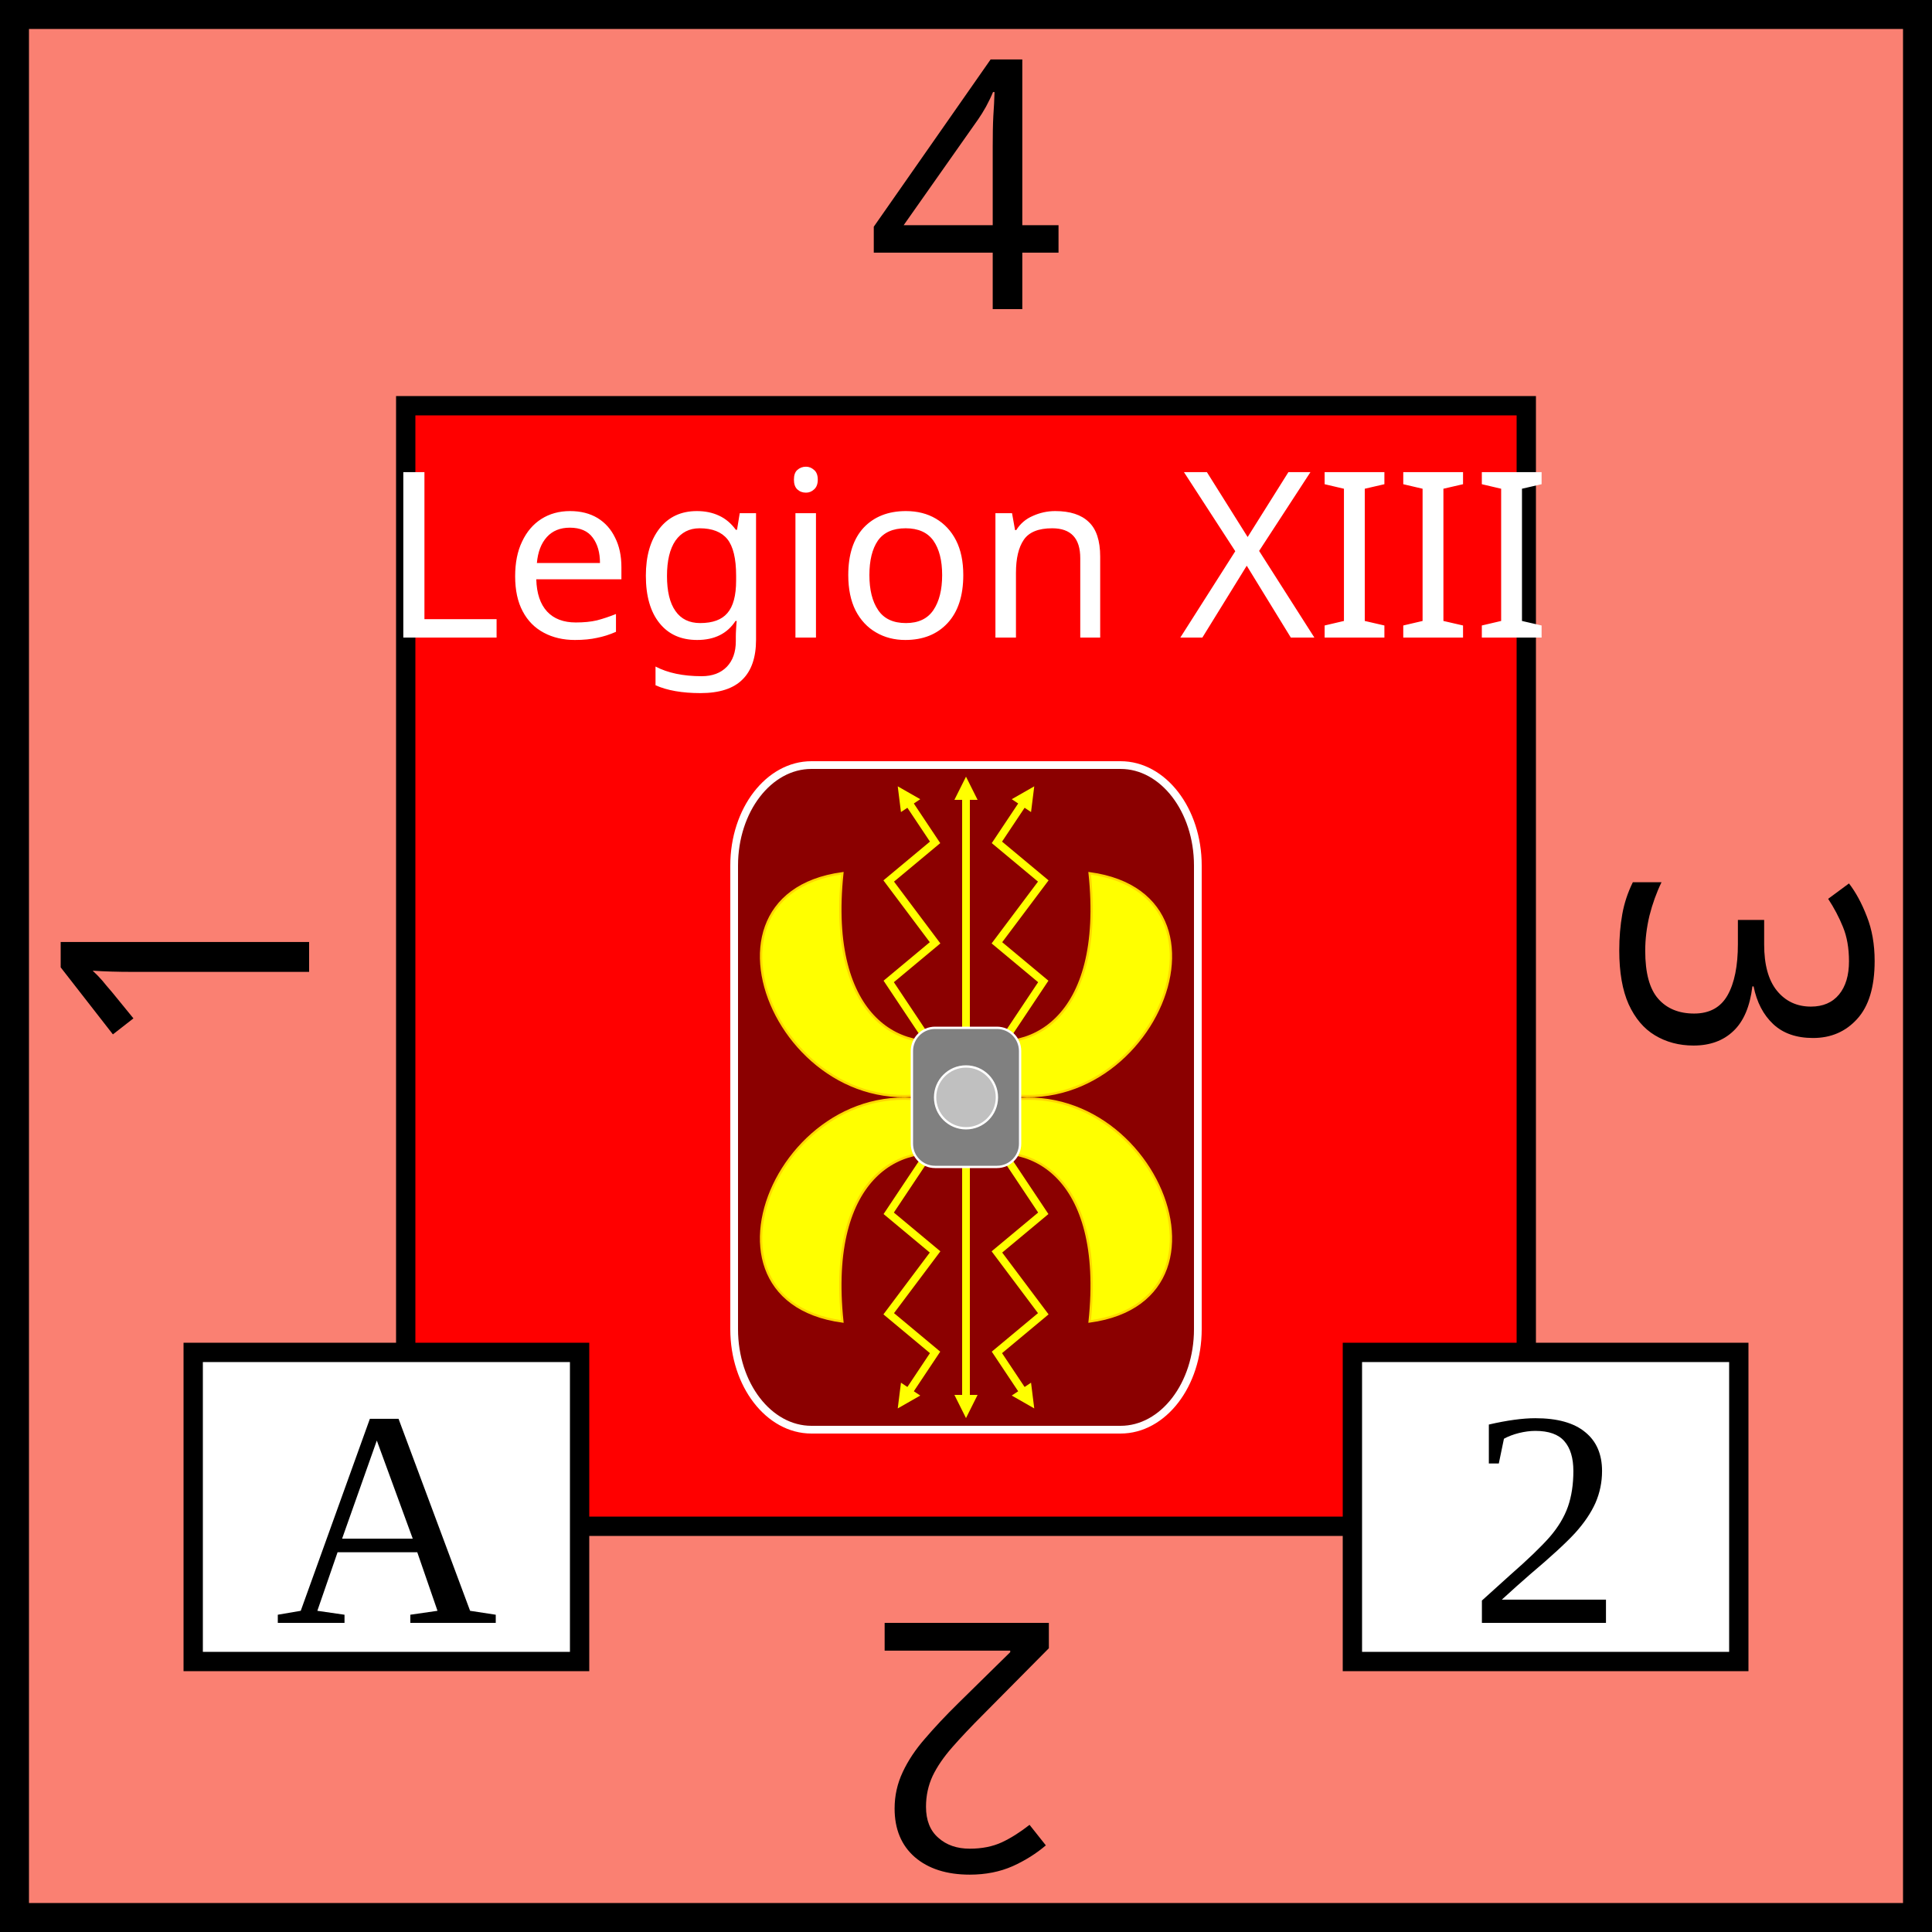
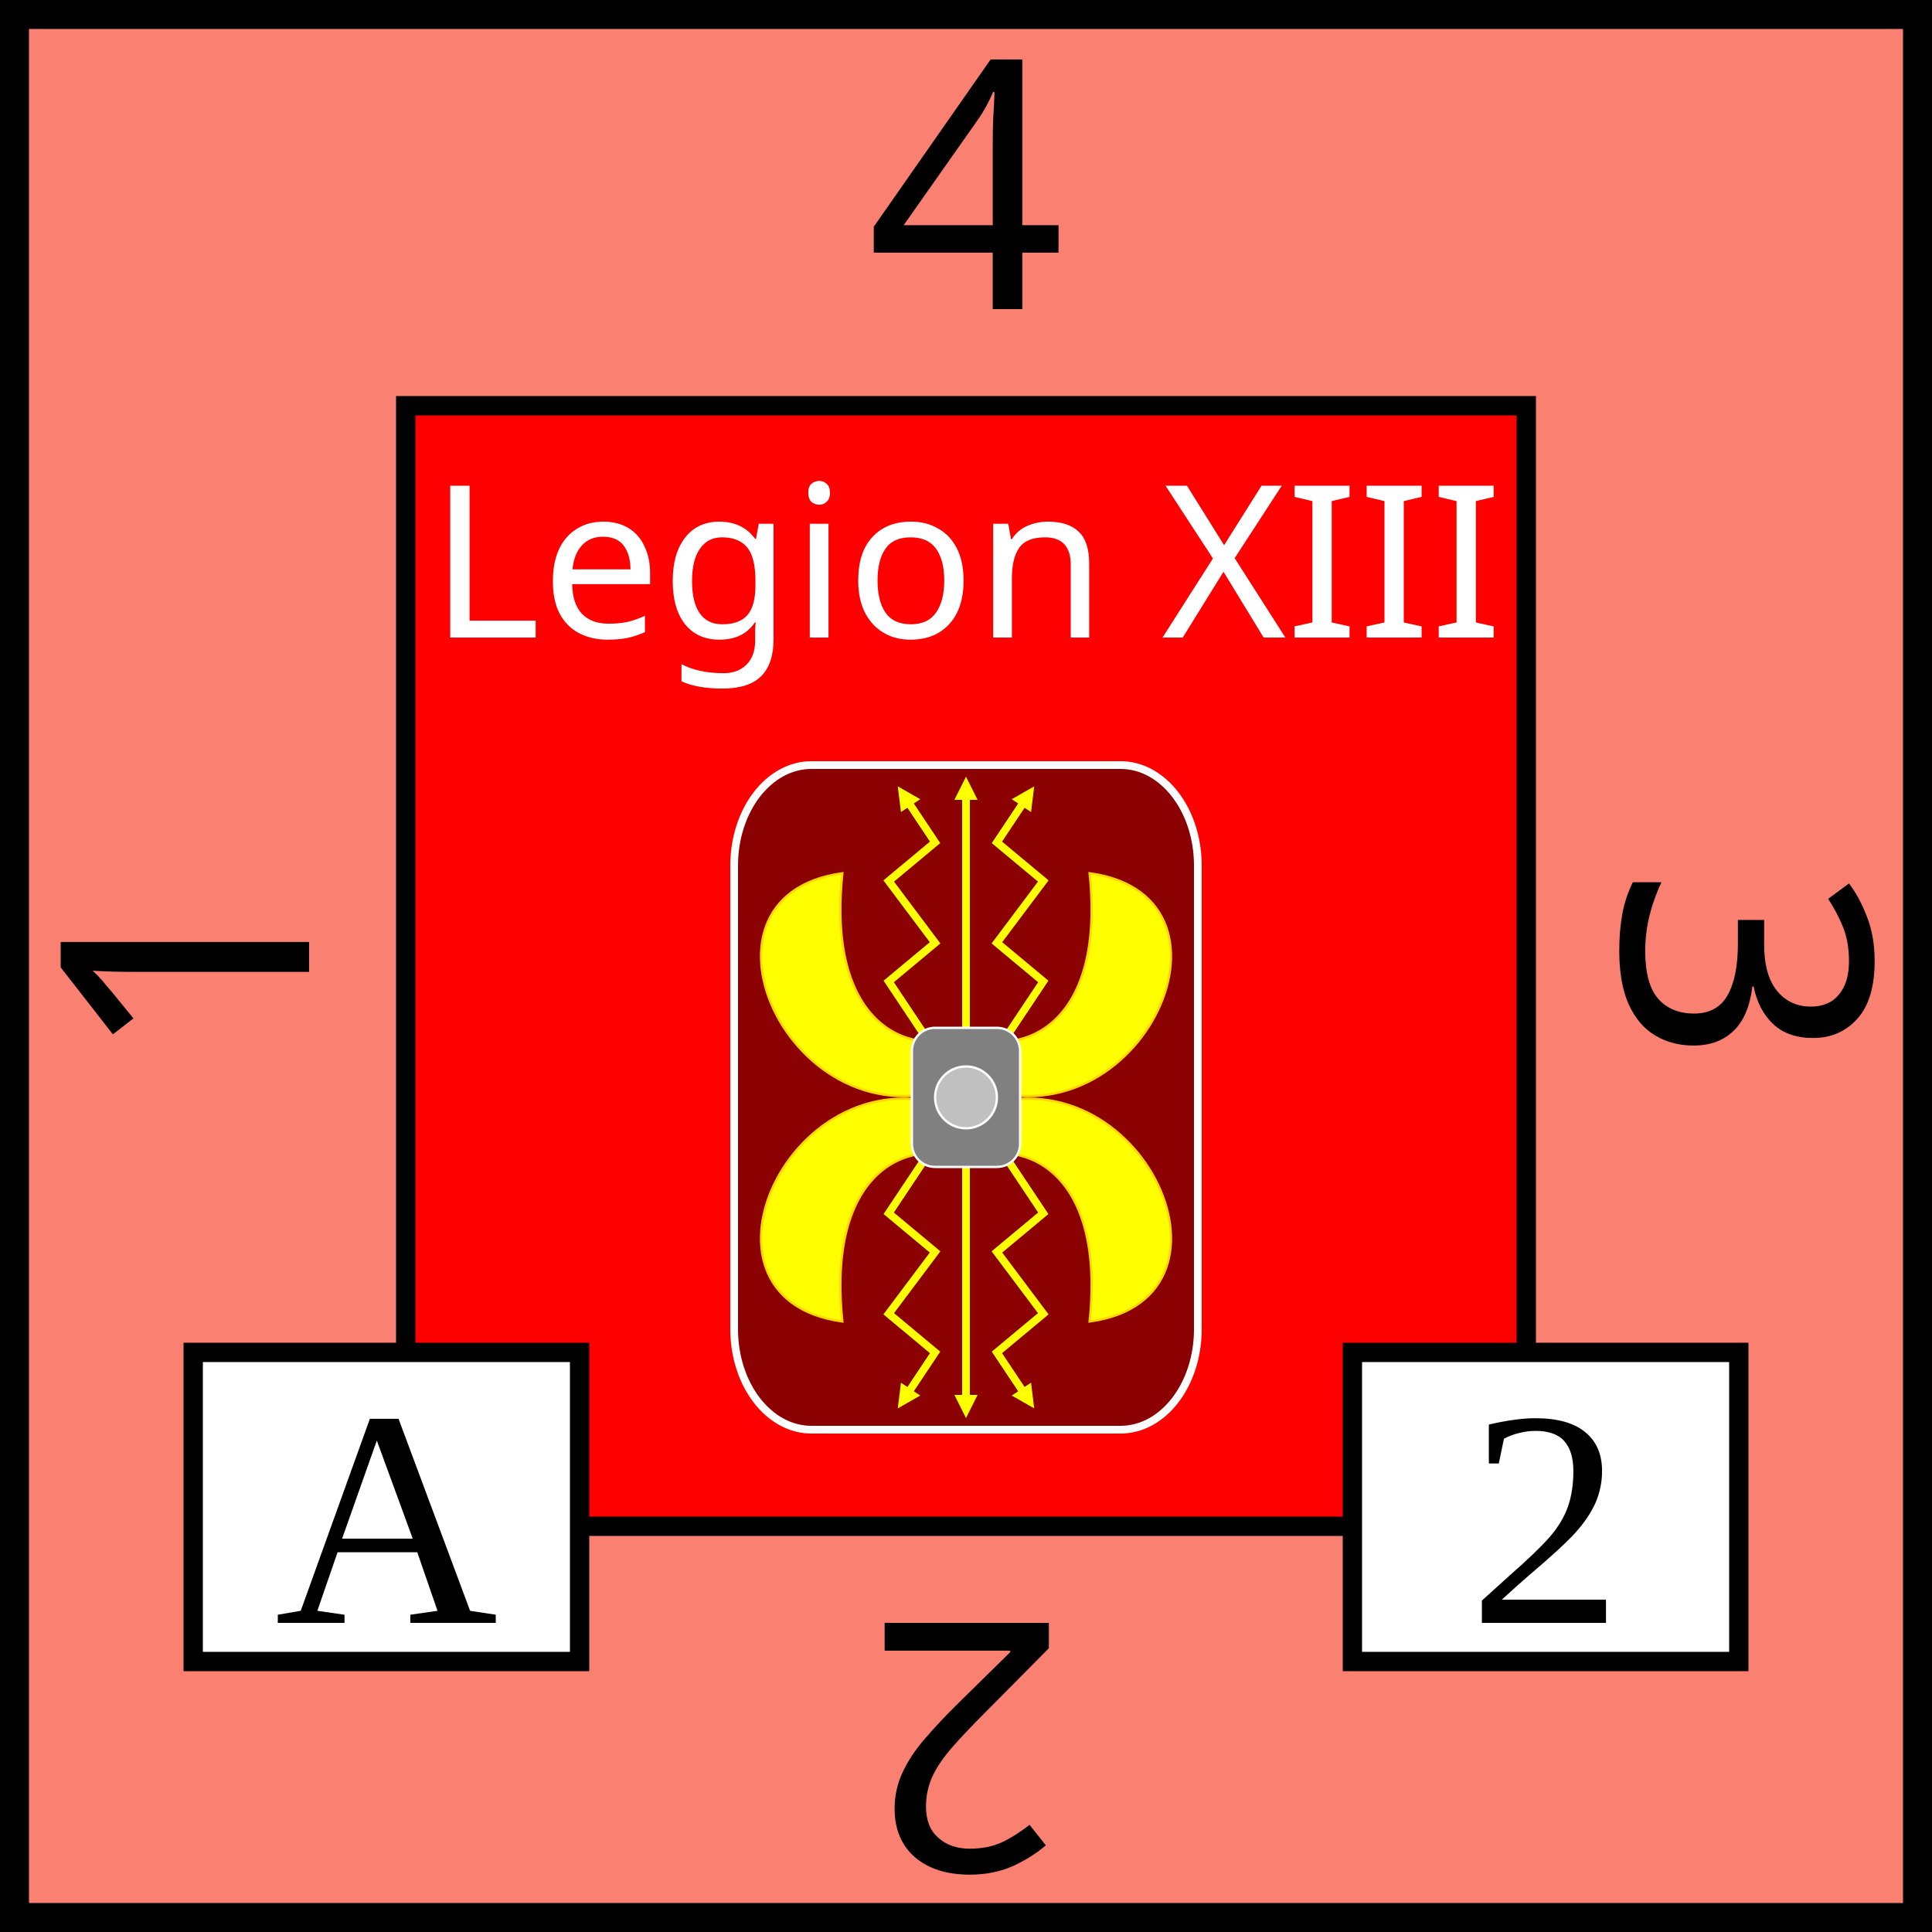
<svg xmlns="http://www.w3.org/2000/svg" viewBox="0 0 100 100" width="100" height="100">
  <defs>
    <marker id="arrow" viewBox="0 0 10 10" refX="5" refY="5" markerWidth="3" markerHeight="3" orient="auto-start-reverse" fill="yellow">
      <path d="M 0 0 L 10 5 L 0 10 z" />
    </marker>
  </defs>
  <rect id="background" fill="salmon" height="100" width="100" stroke="black" stroke-width="3" />
-   <g id="legion" text-anchor="middle" font-size="12" font-family="Papyrus">
+   <g id="legion" text-anchor="middle" font-size="11" font-family="Papyrus">
    <rect x="21" y="21" width="58" height="58" fill="red" stroke="black" />
    <text x="50" y="33" fill="white">Legion XIII</text>
  </g>
  <g id="shield" transform="scale(0.4) translate(75,92)">
    <rect id="shield_outline" x="20" y="7" width="60" height="86" fill="darkred" stroke="white" stroke-width="1" rx="10" ry="13" />
    <g id="wings" stroke="gold" stroke-width="0.3" fill="yellow">
      <path id="wing" d="           M 50 42           C 42,45 32,40 34,21           C 12,24 28,58 50,48         " />
      <use href="#wing" transform="translate(100,0) scale(-1,1)" />
      <use href="#wing" transform="translate(0,100) scale(1,-1)" />
      <use href="#wing" transform="translate(100,100) scale(-1,-1)" />
    </g>
    <g id="bolts">
      <line x1="50" y1="50" x2="50" y2="10" stroke="yellow" marker-end="url(#arrow)" />
      <line x1="50" y1="50" x2="50" y2="90" stroke="yellow" marker-end="url(#arrow)" />
      <polyline id="bolt" points="           50,50           40,35           46,30           40,22           46,17           42,11         " stroke="yellow" fill="none" marker-end="url(#arrow)" />
      <use href="#bolt" transform="translate(100,0) scale(-1,1)" />
      <use href="#bolt" transform="translate(100,100) scale(-1,-1)" />
      <use href="#bolt" transform="translate(0,100) scale(1,-1)" />
    </g>
    <g id="center">
      <rect x="43" y="41" width="14" height="18" fill="grey" stroke="white" stroke-width="0.3" rx="3" />
      <circle cx="50" cy="50" r="4" fill="silver" stroke="white" stroke-width="0.3" />
    </g>
  </g>
  <g id="attributes" text-anchor="middle" font-size="16">
    <rect id="initiative" x="10" y="70" height="16" width="20" fill="white" stroke="black" />
    <text x="20" y="84">A</text>
    <rect id="firepower" x="70" y="70" height="16" width="20" fill="white" stroke="black" />
    <text x="80" y="84">2</text>
  </g>
  <g id="strength" text-anchor="middle" font-family="Papyrus" font-size="18">
    <text x="50" y="16">4</text>
    <text x="50" y="16" transform="rotate(90,50,50)">3</text>
    <text x="50" y="16" transform="rotate(180,50,50)">2</text>
    <text x="50" y="16" transform="rotate(270,50,50)">1</text>
  </g>
</svg>
